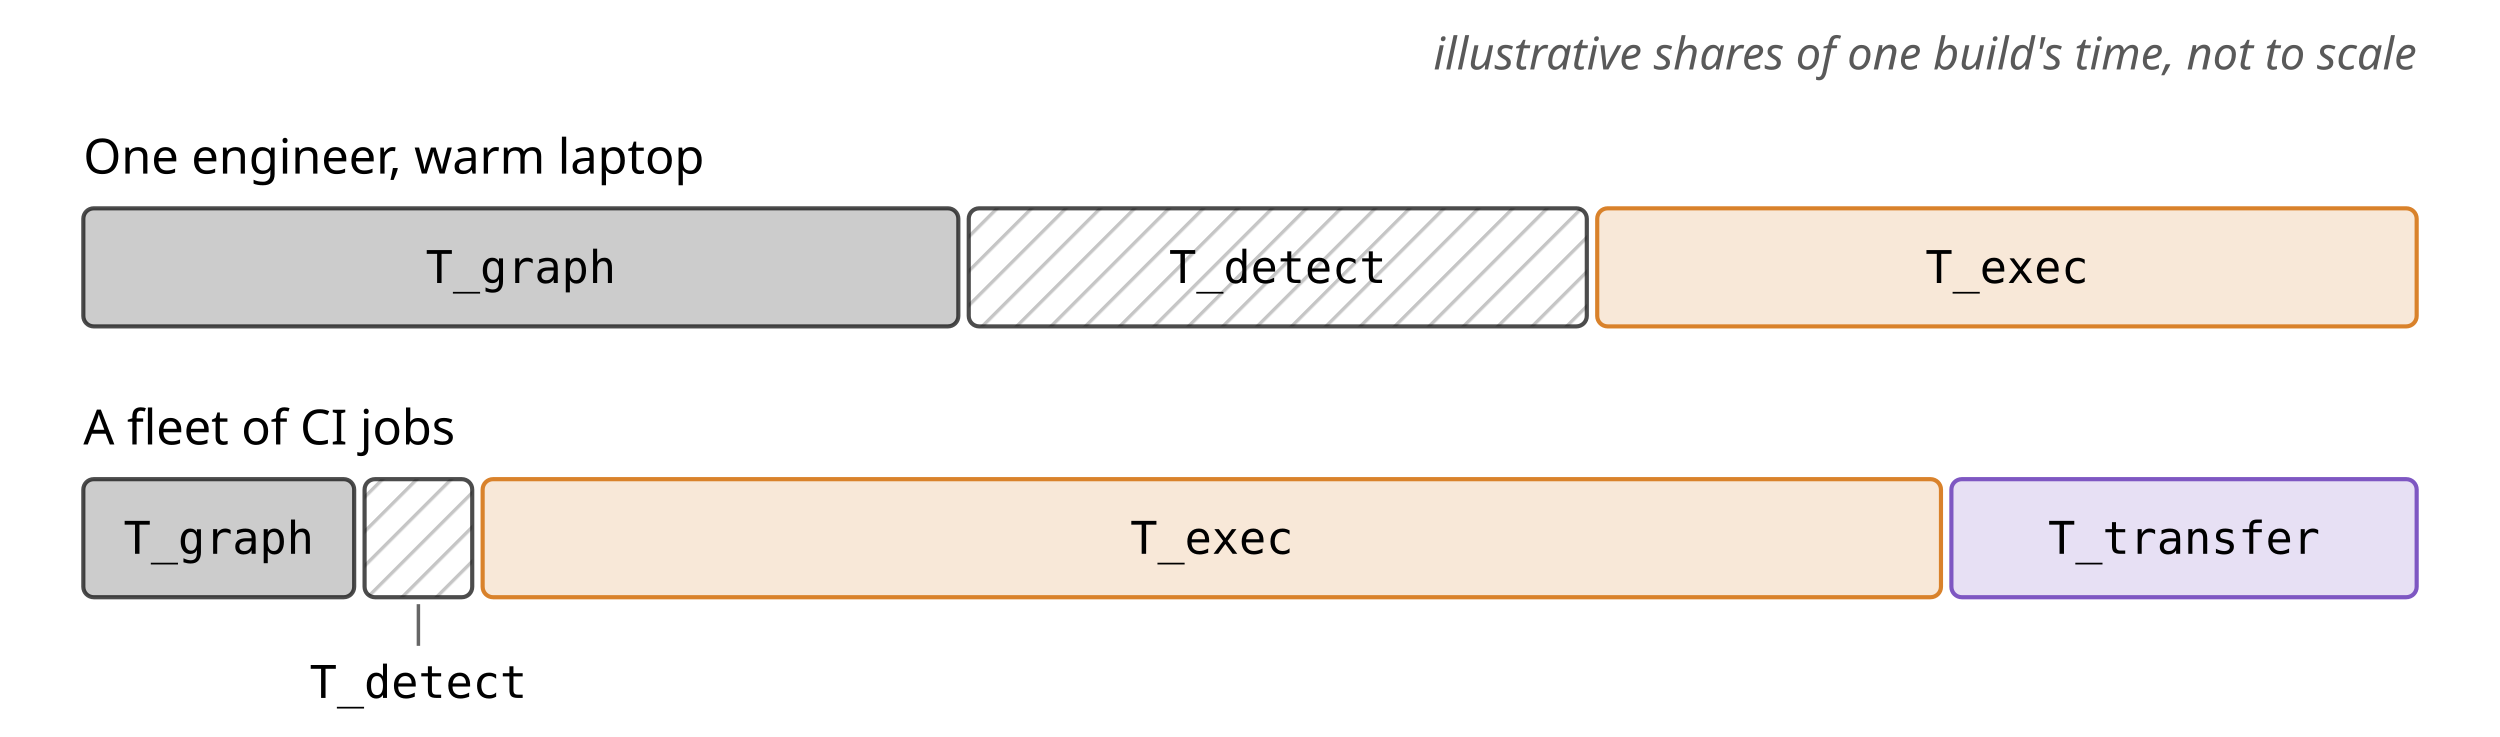
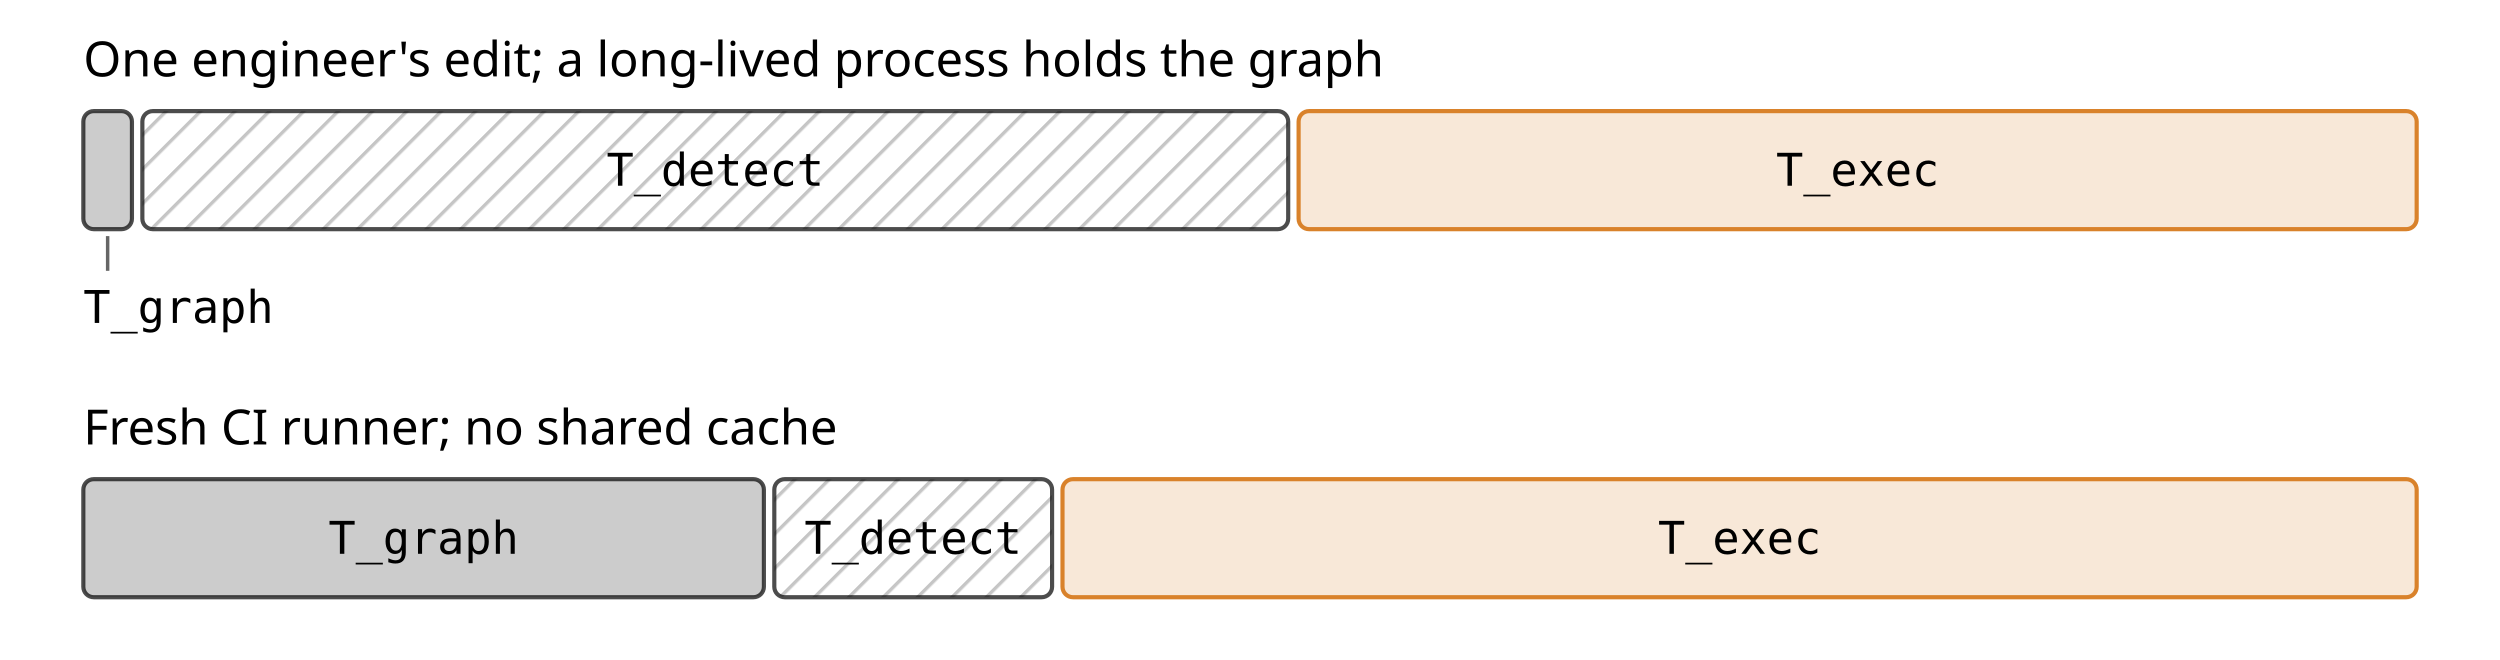
- <svg xmlns="http://www.w3.org/2000/svg" viewBox="0 0 720 212" role="img" aria-labelledby="f14-title">
+ <svg xmlns="http://www.w3.org/2000/svg" viewBox="0 0 720 190" role="img" aria-labelledby="f14-title">
  <style>
    .f14 { font-family: ui-sans-serif, system-ui, sans-serif; font-size: 14px; fill: currentColor; }
-     .f14-note { font-size: 13px; fill-opacity: .65; font-style: italic; }
    .f14-term { font-family: ui-monospace, SFMono-Regular, Menlo, monospace; font-size: 13px; }
    .f14-graph { fill: currentColor; fill-opacity: .2; stroke: currentColor; stroke-opacity: .7; stroke-width: 1.2; }
    .f14-detect { fill: url(#f14-hatch); stroke: currentColor; stroke-opacity: .7; stroke-width: 1.2; }
    .f14-exec { fill: #d9822b; fill-opacity: .18; stroke: #d9822b; stroke-width: 1.2; }
-     .f14-transfer { fill: #7e57c2; fill-opacity: .18; stroke: #7e57c2; stroke-width: 1.2; }
    .f14-tick { stroke: currentColor; stroke-opacity: .6; stroke-width: 1; }
  </style>
  <defs>
    <pattern id="f14-hatch" width="7" height="7" patternUnits="userSpaceOnUse" patternTransform="rotate(45)">
      <line x1="0" y1="0" x2="0" y2="7" stroke="currentColor" stroke-opacity=".22" stroke-width="2" />
    </pattern>
  </defs>
  <g class="f14">
-     <text class="f14-note" x="696" y="20" text-anchor="end">illustrative shares of one build's time, not to scale</text>
-     <text x="24" y="50">One engineer, warm laptop</text>
-     <rect class="f14-graph" x="24" y="60" width="252" height="34" rx="3" />
-     <rect class="f14-detect" x="279" y="60" width="178" height="34" rx="3" />
-     <rect class="f14-exec" x="460" y="60" width="236" height="34" rx="3" />
-     <text class="f14-term" x="150" y="81.5" text-anchor="middle">T_graph</text>
-     <text class="f14-term" x="368" y="81.5" text-anchor="middle">T_detect</text>
-     <text class="f14-term" x="578" y="81.5" text-anchor="middle">T_exec</text>
-     <text x="24" y="128">A fleet of CI jobs</text>
-     <rect class="f14-graph" x="24" y="138" width="78" height="34" rx="3" />
-     <rect class="f14-detect" x="105" y="138" width="31" height="34" rx="3" />
-     <rect class="f14-exec" x="139" y="138" width="420" height="34" rx="3" />
-     <rect class="f14-transfer" x="562" y="138" width="134" height="34" rx="3" />
-     <text class="f14-term" x="63" y="159.5" text-anchor="middle">T_graph</text>
-     <text class="f14-term" x="349" y="159.5" text-anchor="middle">T_exec</text>
-     <text class="f14-term" x="629" y="159.5" text-anchor="middle">T_transfer</text>
-     <line class="f14-tick" x1="120.5" y1="174" x2="120.5" y2="186" />
-     <text class="f14-term" x="120.5" y="201" text-anchor="middle">T_detect</text>
+     <text x="24" y="22">One engineer's edit; a long-lived process holds the graph</text>
+     <rect class="f14-graph" x="24" y="32" width="14" height="34" rx="3" />
+     <rect class="f14-detect" x="41" y="32" width="330" height="34" rx="3" />
+     <rect class="f14-exec" x="374" y="32" width="322" height="34" rx="3" />
+     <text class="f14-term" x="206" y="53.5" text-anchor="middle">T_detect</text>
+     <text class="f14-term" x="535" y="53.5" text-anchor="middle">T_exec</text>
+     <line class="f14-tick" x1="31" y1="68" x2="31" y2="78" />
+     <text class="f14-term" x="24" y="93">T_graph</text>
+     <text x="24" y="128">Fresh CI runner; no shared cache</text>
+     <rect class="f14-graph" x="24" y="138" width="196" height="34" rx="3" />
+     <rect class="f14-detect" x="223" y="138" width="80" height="34" rx="3" />
+     <rect class="f14-exec" x="306" y="138" width="390" height="34" rx="3" />
+     <text class="f14-term" x="122" y="159.5" text-anchor="middle">T_graph</text>
+     <text class="f14-term" x="263" y="159.5" text-anchor="middle">T_detect</text>
+     <text class="f14-term" x="501" y="159.5" text-anchor="middle">T_exec</text>
  </g>
</svg>
